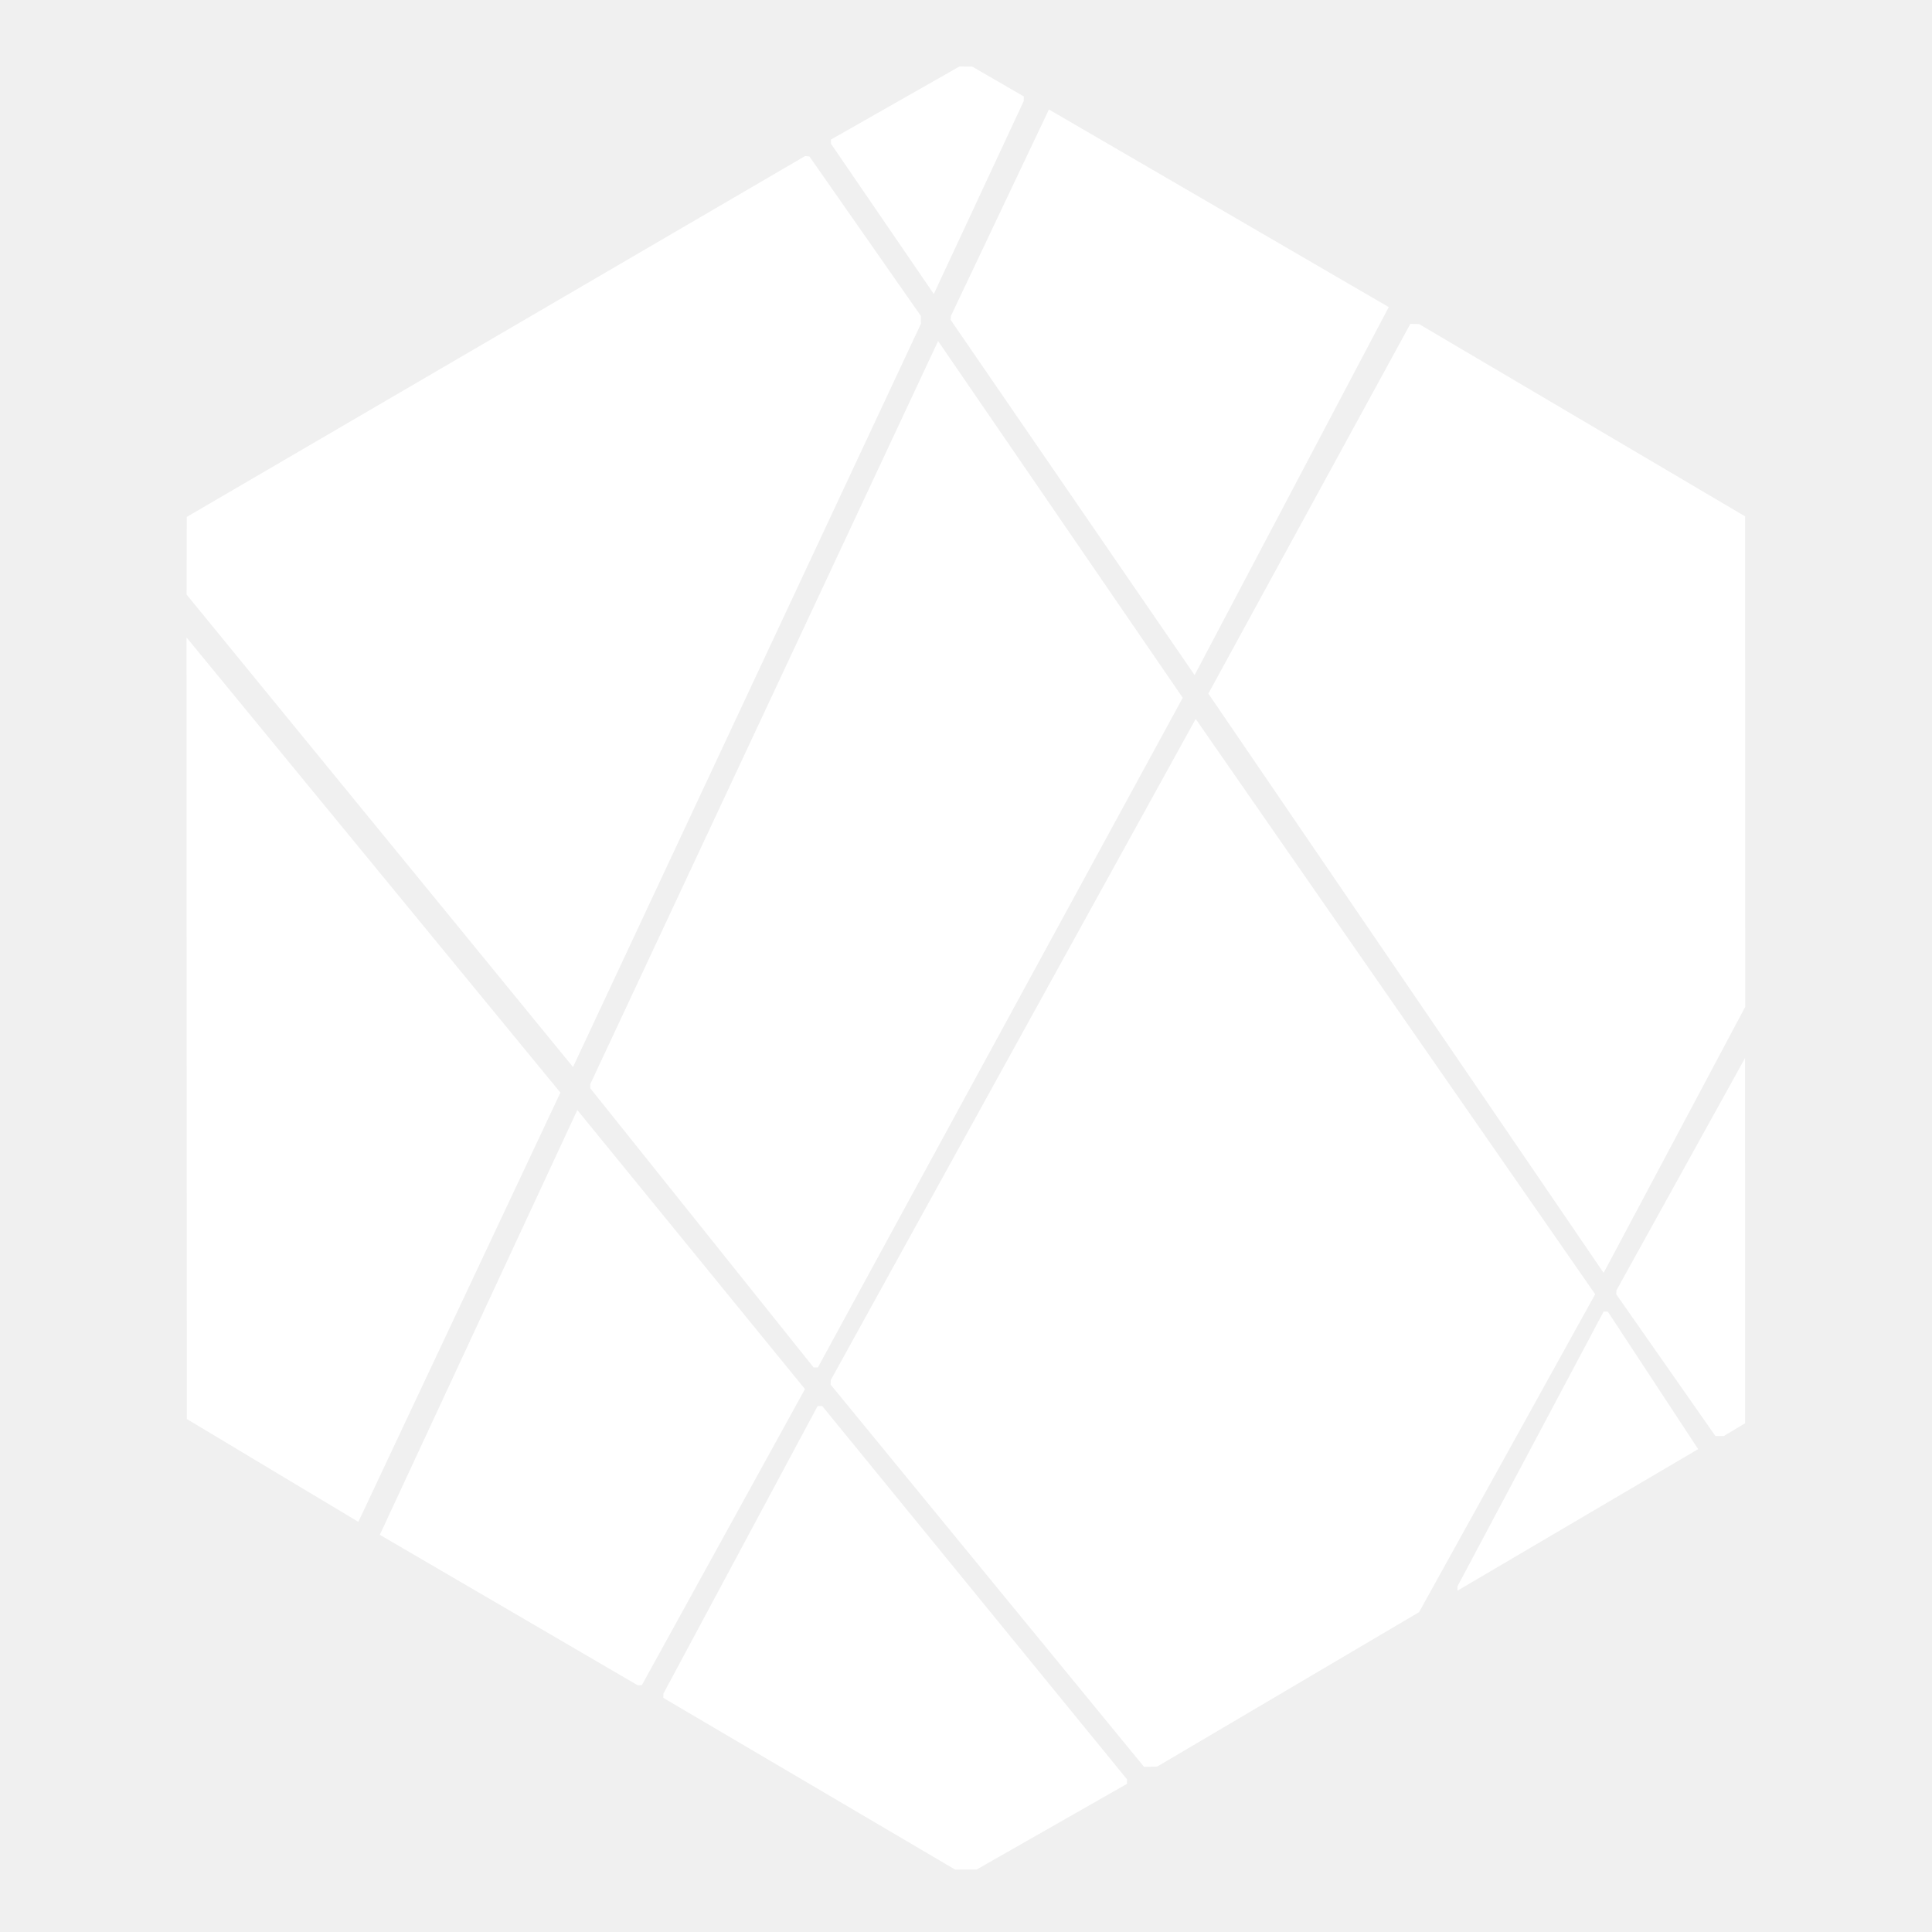
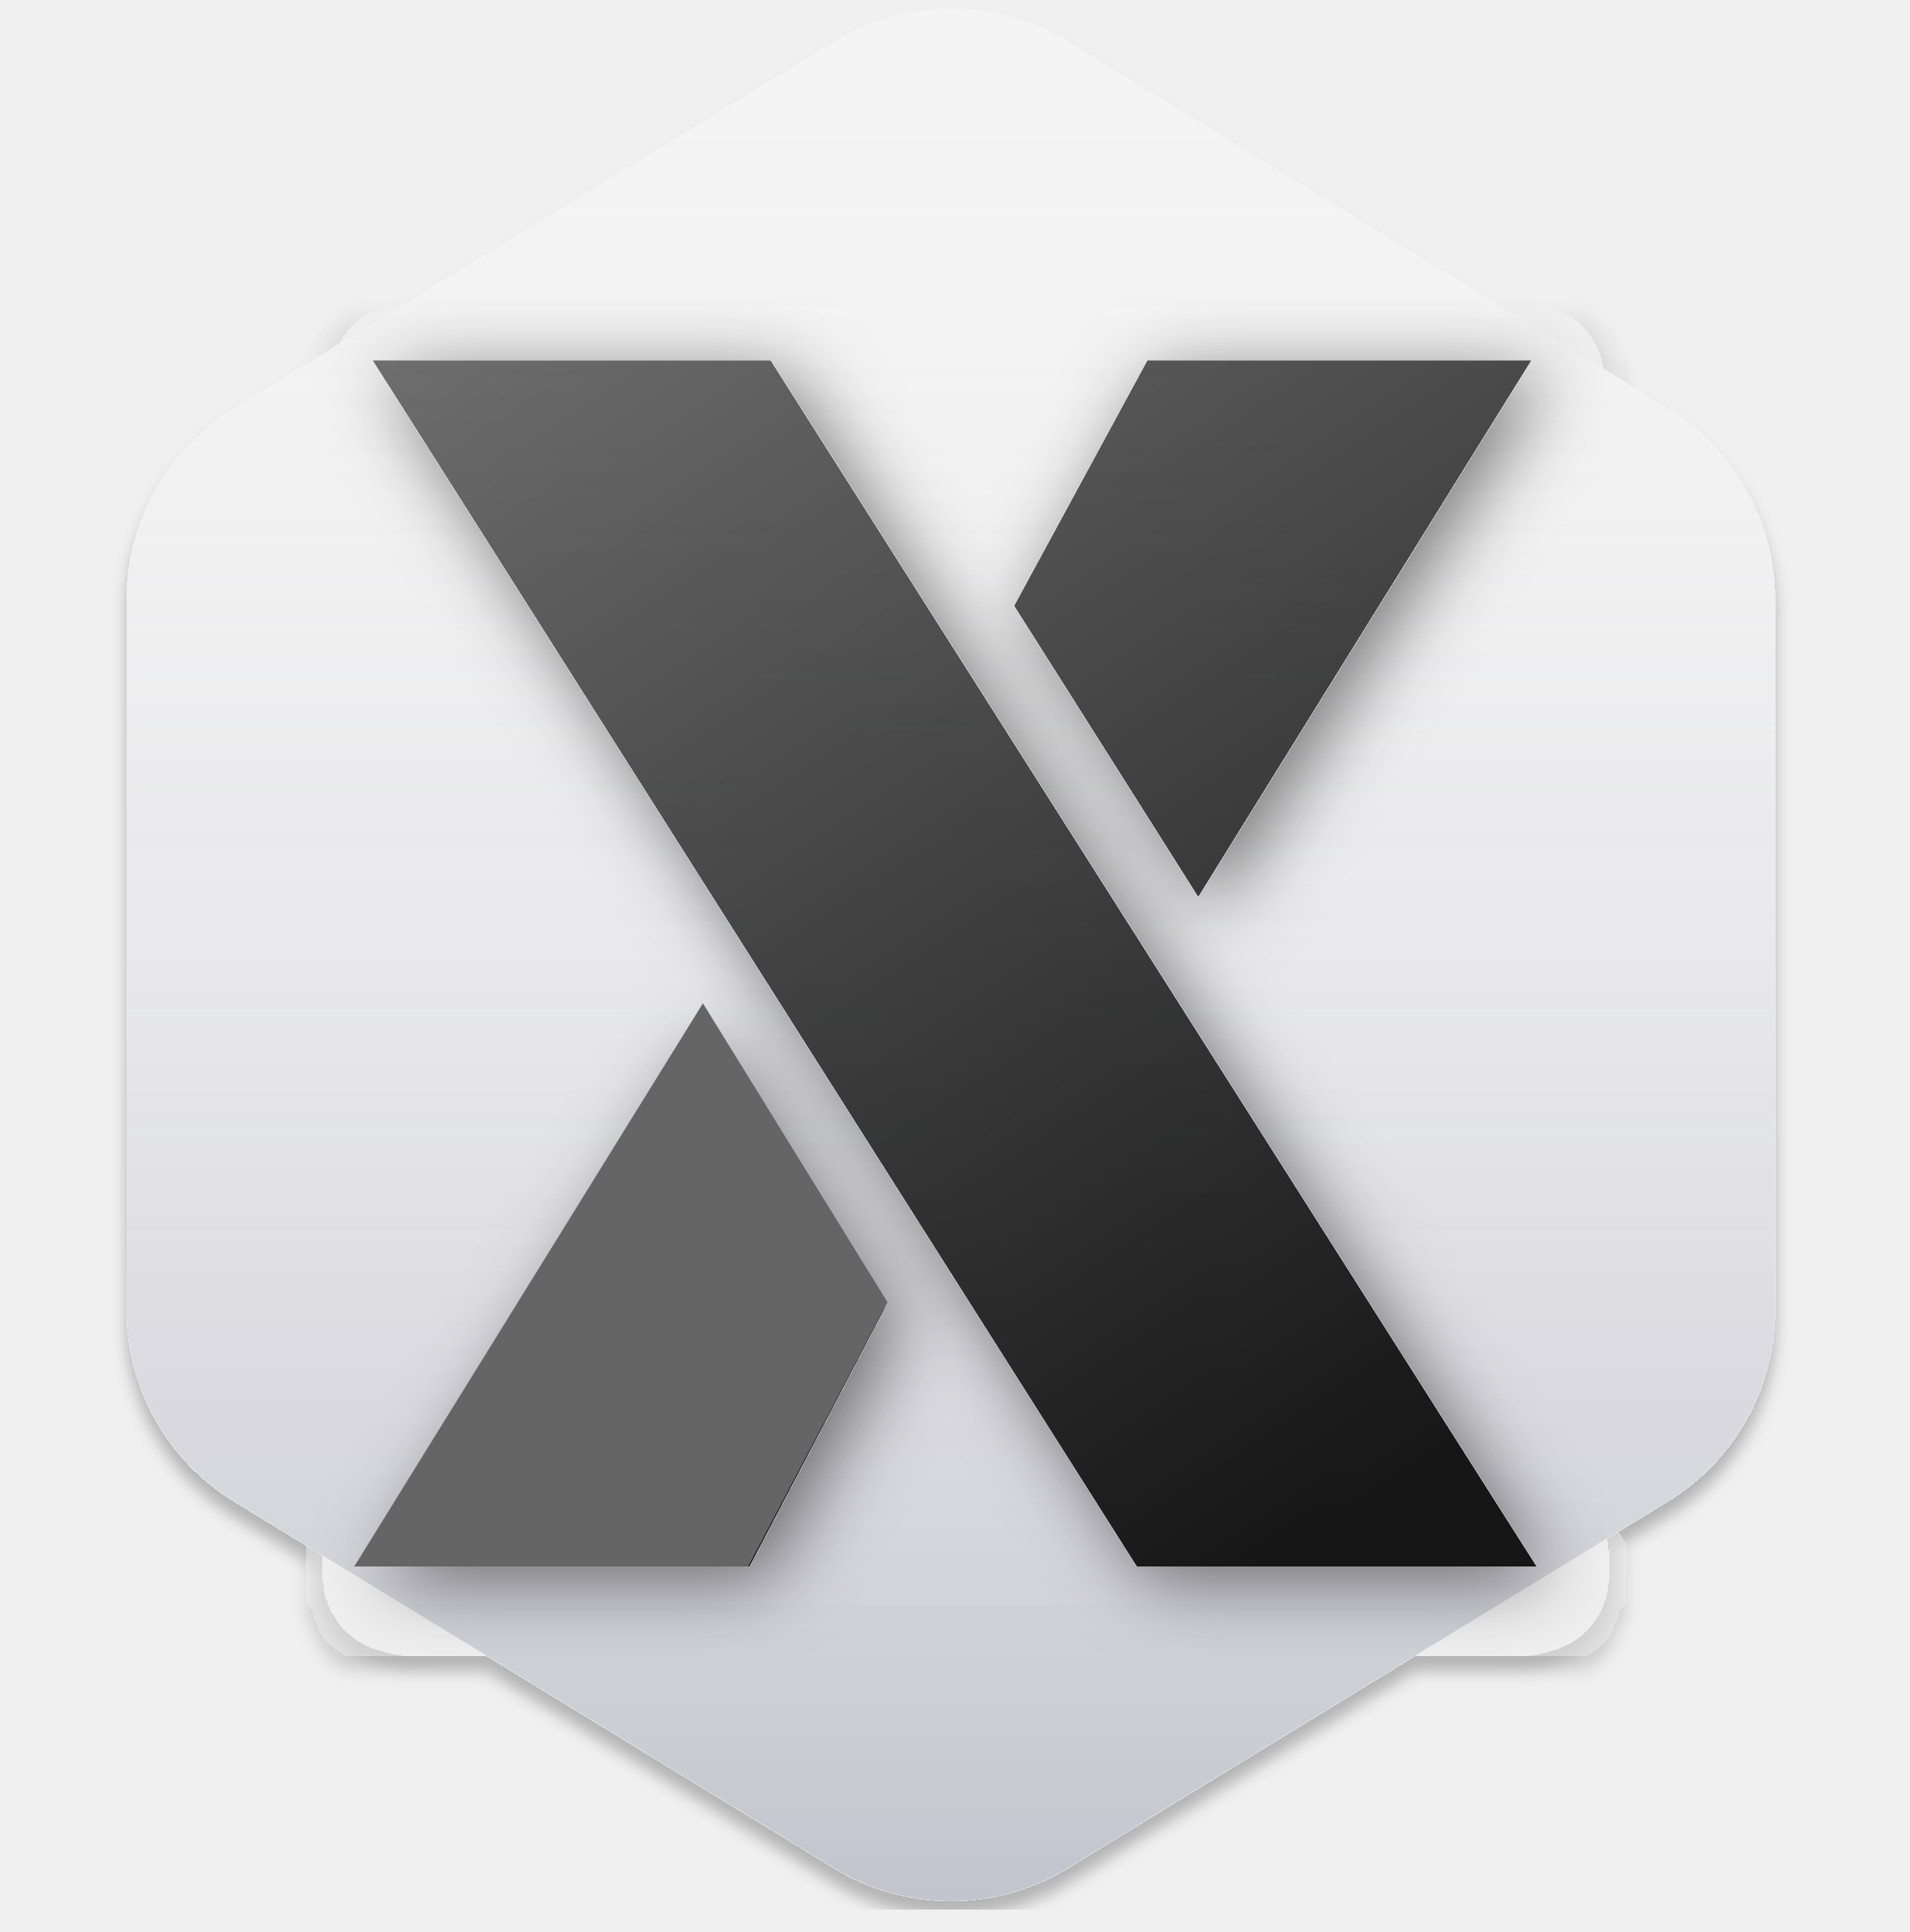
- <svg xmlns="http://www.w3.org/2000/svg" width="450pt" height="450pt" viewBox="0 0 450 450">
-   <defs />
-   <path id="shape0" transform="translate(43.46875, 36.34375)" fill="#ffffff" fill-rule="evenodd" stroke="#000000" stroke-opacity="0" stroke-width="0" stroke-linecap="square" stroke-linejoin="bevel" d="M144.063 0L0.031 84.062L0 102.156L90 212.188L171.031 39.062L171 37.219L145.063 0.094Z" />
-   <path id="shape1" transform="translate(215.6013, 16.41814)" fill="#ffffff" fill-rule="evenodd" stroke="#000000" stroke-opacity="0" stroke-width="0" stroke-linecap="square" stroke-linejoin="bevel" d="M7.403 0L0 6.01Z" />
-   <path id="shape2" transform="translate(216.5956, 15.44586)" fill="#ffffff" fill-rule="evenodd" stroke="#000000" stroke-opacity="0" stroke-width="0" stroke-linecap="square" stroke-linejoin="bevel" d="M6.961 0L0 6.762Z" />
-   <path id="shape3" transform="translate(215.0489, 15.44586)" fill="#ffffff" fill-rule="evenodd" stroke="#000000" stroke-opacity="0" stroke-width="0" stroke-linecap="square" stroke-linejoin="bevel" d="M8.463 0L0 9.988Z" />
-   <path id="shape4" transform="translate(214.8942, 16.15297)" fill="#ffffff" fill-rule="evenodd" stroke="#000000" stroke-opacity="0" stroke-width="0" stroke-linecap="square" stroke-linejoin="bevel" d="M7.756 0L0 10.408Z" />
-   <path id="shape5" transform="translate(193.5484, 15.49006)" fill="#ffffff" fill-rule="evenodd" stroke="#000000" stroke-opacity="0" stroke-width="0" stroke-linecap="square" stroke-linejoin="bevel" d="M29.919 0L0 17.015L0 17.987L23.953 52.989L44.901 8.043L44.923 6.983L32.903 0.022Z" />
-   <path id="shape01" transform="translate(221.4128, 25.5)" fill="#ffffff" fill-rule="evenodd" stroke="#000000" stroke-opacity="0" stroke-width="0" stroke-linecap="square" stroke-linejoin="bevel" d="M22.9 0L0.087 48.062L0 48.989L56.834 131.743L102.056 46.031Z" />
-   <path id="shape11" transform="translate(281.4506, 75.43946)" fill="#ffffff" fill-rule="evenodd" stroke="#000000" stroke-opacity="0" stroke-width="0" stroke-linecap="square" stroke-linejoin="bevel" d="M47.045 0L49.078 0.044L125.025 44.835L125.047 159.077L92.065 221.045L0 86.112Z" />
-   <path id="shape21" transform="translate(376.446, 246.4488)" fill="#ffffff" fill-rule="evenodd" stroke="#000000" stroke-opacity="0" stroke-width="0" stroke-linecap="square" stroke-linejoin="bevel" d="M30.008 0L30.023 85.051L25.054 88.036L23.101 88.02L0 55L0.07 54.067Z" />
-   <path id="shape31" transform="translate(339.4688, 305.4687)" fill="#ffffff" fill-rule="evenodd" stroke="#000000" stroke-opacity="0" stroke-width="0" stroke-linecap="square" stroke-linejoin="bevel" d="M56.062 32.062L0 65.031L0 64.031L34.062 0L35.031 0.047Z" />
-   <path id="shape41" transform="translate(193.4687, 167.4531)" fill="#ffffff" fill-rule="evenodd" stroke="#000000" stroke-opacity="0" stroke-width="0" stroke-linecap="square" stroke-linejoin="bevel" d="M73 244.078L76.062 244.016L137.063 208.047L178.078 134L85.031 0L0.031 154L0 155.047Z" />
-   <path id="shape51" transform="translate(43.44287, 148.4703)" fill="#ffffff" fill-rule="evenodd" stroke="#000000" stroke-opacity="0" stroke-width="0" stroke-linecap="square" stroke-linejoin="bevel" d="M0 0L0.073 182.045L40.026 205.998L87.085 106.022Z" />
-   <path id="shape6" transform="translate(88.46875, 258.5469)" fill="#ffffff" fill-rule="evenodd" stroke="#000000" stroke-opacity="0" stroke-width="0" stroke-linecap="square" stroke-linejoin="bevel" d="M46 0L0 98.938L60.068 133.986L61.04 133.942L99.025 64.999Z" />
-   <path id="shape7" transform="translate(154.5, 327.5)" fill="#ffffff" fill-rule="evenodd" stroke="#000000" stroke-opacity="0" stroke-width="0" stroke-linecap="square" stroke-linejoin="bevel" d="M35.938 3.73775e-06L0.016 66.984L0 67.969L67.974 107.967L72.99 107.945L107.984 88L108 86.938L37.016 0Z" />
-   <path id="shape8" transform="translate(137.5, 79.43749)" fill="#ffffff" fill-rule="evenodd" stroke="#000000" stroke-opacity="0" stroke-width="0" stroke-linecap="square" stroke-linejoin="bevel" d="M81 0L0 173.047L0 174.062L52.005 239.07L52.999 239.07L137.984 83.094Z" />
+ <svg xmlns="http://www.w3.org/2000/svg" width="512" height="518" viewBox="0 0 512 518" fill="none">
+   <g clip-path="url(#clip0_214_6)" filter="url(#filter0_d_214_6)">
+     <path d="M62.711 109.523L223.711 11.123C242.919 -0.616 267.081 -0.616 286.289 11.123L447.289 109.523C465.123 120.422 476 139.817 476 160.718V351.282C476 372.183 465.123 391.578 447.289 402.477L286.289 500.877C267.081 512.616 242.918 512.616 223.711 500.877L62.711 402.477C44.877 391.578 34 372.183 34 351.282V160.718C34 139.817 44.877 120.422 62.711 109.523Z" fill="#F4F4F4" />
+     <path d="M62.711 109.523L223.711 11.123C242.919 -0.616 267.081 -0.616 286.289 11.123L447.289 109.523C465.123 120.422 476 139.817 476 160.718V351.282C476 372.183 465.123 391.578 447.289 402.477L286.289 500.877C267.081 512.616 242.918 512.616 223.711 500.877L62.711 402.477C44.877 391.578 34 372.183 34 351.282V160.718C34 139.817 44.877 120.422 62.711 109.523Z" fill="url(#paint0_linear_214_6)" fill-opacity="0.3" />
+     <g filter="url(#filter1_d_214_6)">
+       <path d="M99.962 96.64H206.652L412.042 420H304.882L99.962 96.64ZM271.982 162.44L307.702 96.64H410.632L321.332 240.46L271.982 162.44ZM188.322 273.36L237.202 350.91L201.012 420H98.082L188.322 273.36Z" fill="url(#paint1_linear_214_6)" fill-opacity="0.9" />
+     </g>
+     <path d="M95 420L188.5 269L238 349.167L200.6 420H95Z" fill="#656565" />
+   </g>
+   <defs>
+     <filter id="filter0_d_214_6" x="-4" y="0" width="520" height="520" filterUnits="userSpaceOnUse" color-interpolation-filters="sRGB">
+       <feFlood flood-opacity="0" result="BackgroundImageFix" />
+       <feColorMatrix in="SourceAlpha" type="matrix" values="0 0 0 0 0 0 0 0 0 0 0 0 0 0 0 0 0 0 127 0" result="hardAlpha" />
+       <feOffset dy="4" />
+       <feGaussianBlur stdDeviation="2" />
+       <feComposite in2="hardAlpha" operator="out" />
+       <feColorMatrix type="matrix" values="0 0 0 0 0 0 0 0 0 0 0 0 0 0 0 0 0 0 0.25 0" />
+       <feBlend mode="normal" in2="BackgroundImageFix" result="effect1_dropShadow_214_6" />
+       <feBlend mode="normal" in="SourceGraphic" in2="effect1_dropShadow_214_6" result="shape" />
+     </filter>
+     <filter id="filter1_d_214_6" x="82.082" y="80.64" width="353.96" height="363.36" filterUnits="userSpaceOnUse" color-interpolation-filters="sRGB">
+       <feFlood flood-opacity="0" result="BackgroundImageFix" />
+       <feColorMatrix in="SourceAlpha" type="matrix" values="0 0 0 0 0 0 0 0 0 0 0 0 0 0 0 0 0 0 127 0" result="hardAlpha" />
+       <feOffset dx="4" dy="4" />
+       <feGaussianBlur stdDeviation="10" />
+       <feComposite in2="hardAlpha" operator="out" />
+       <feColorMatrix type="matrix" values="0 0 0 0 0 0 0 0 0 0 0 0 0 0 0 0 0 0 0.5 0" />
+       <feBlend mode="normal" in2="BackgroundImageFix" result="effect1_dropShadow_214_6" />
+       <feBlend mode="normal" in="SourceGraphic" in2="effect1_dropShadow_214_6" result="shape" />
+     </filter>
+     <linearGradient id="paint0_linear_214_6" x1="255" y1="-8" x2="255" y2="520" gradientUnits="userSpaceOnUse">
+       <stop stop-color="white" stop-opacity="0" />
+       <stop offset="1" stop-color="#4C4D71" />
+     </linearGradient>
+     <linearGradient id="paint1_linear_214_6" x1="109.198" y1="30.884" x2="409.555" y2="483.072" gradientUnits="userSpaceOnUse">
+       <stop stop-opacity="0.56" />
+       <stop offset="0.844" />
+     </linearGradient>
+     <clipPath id="clip0_214_6">
+       <rect width="512" height="512" fill="white" />
+     </clipPath>
+   </defs>
</svg>
